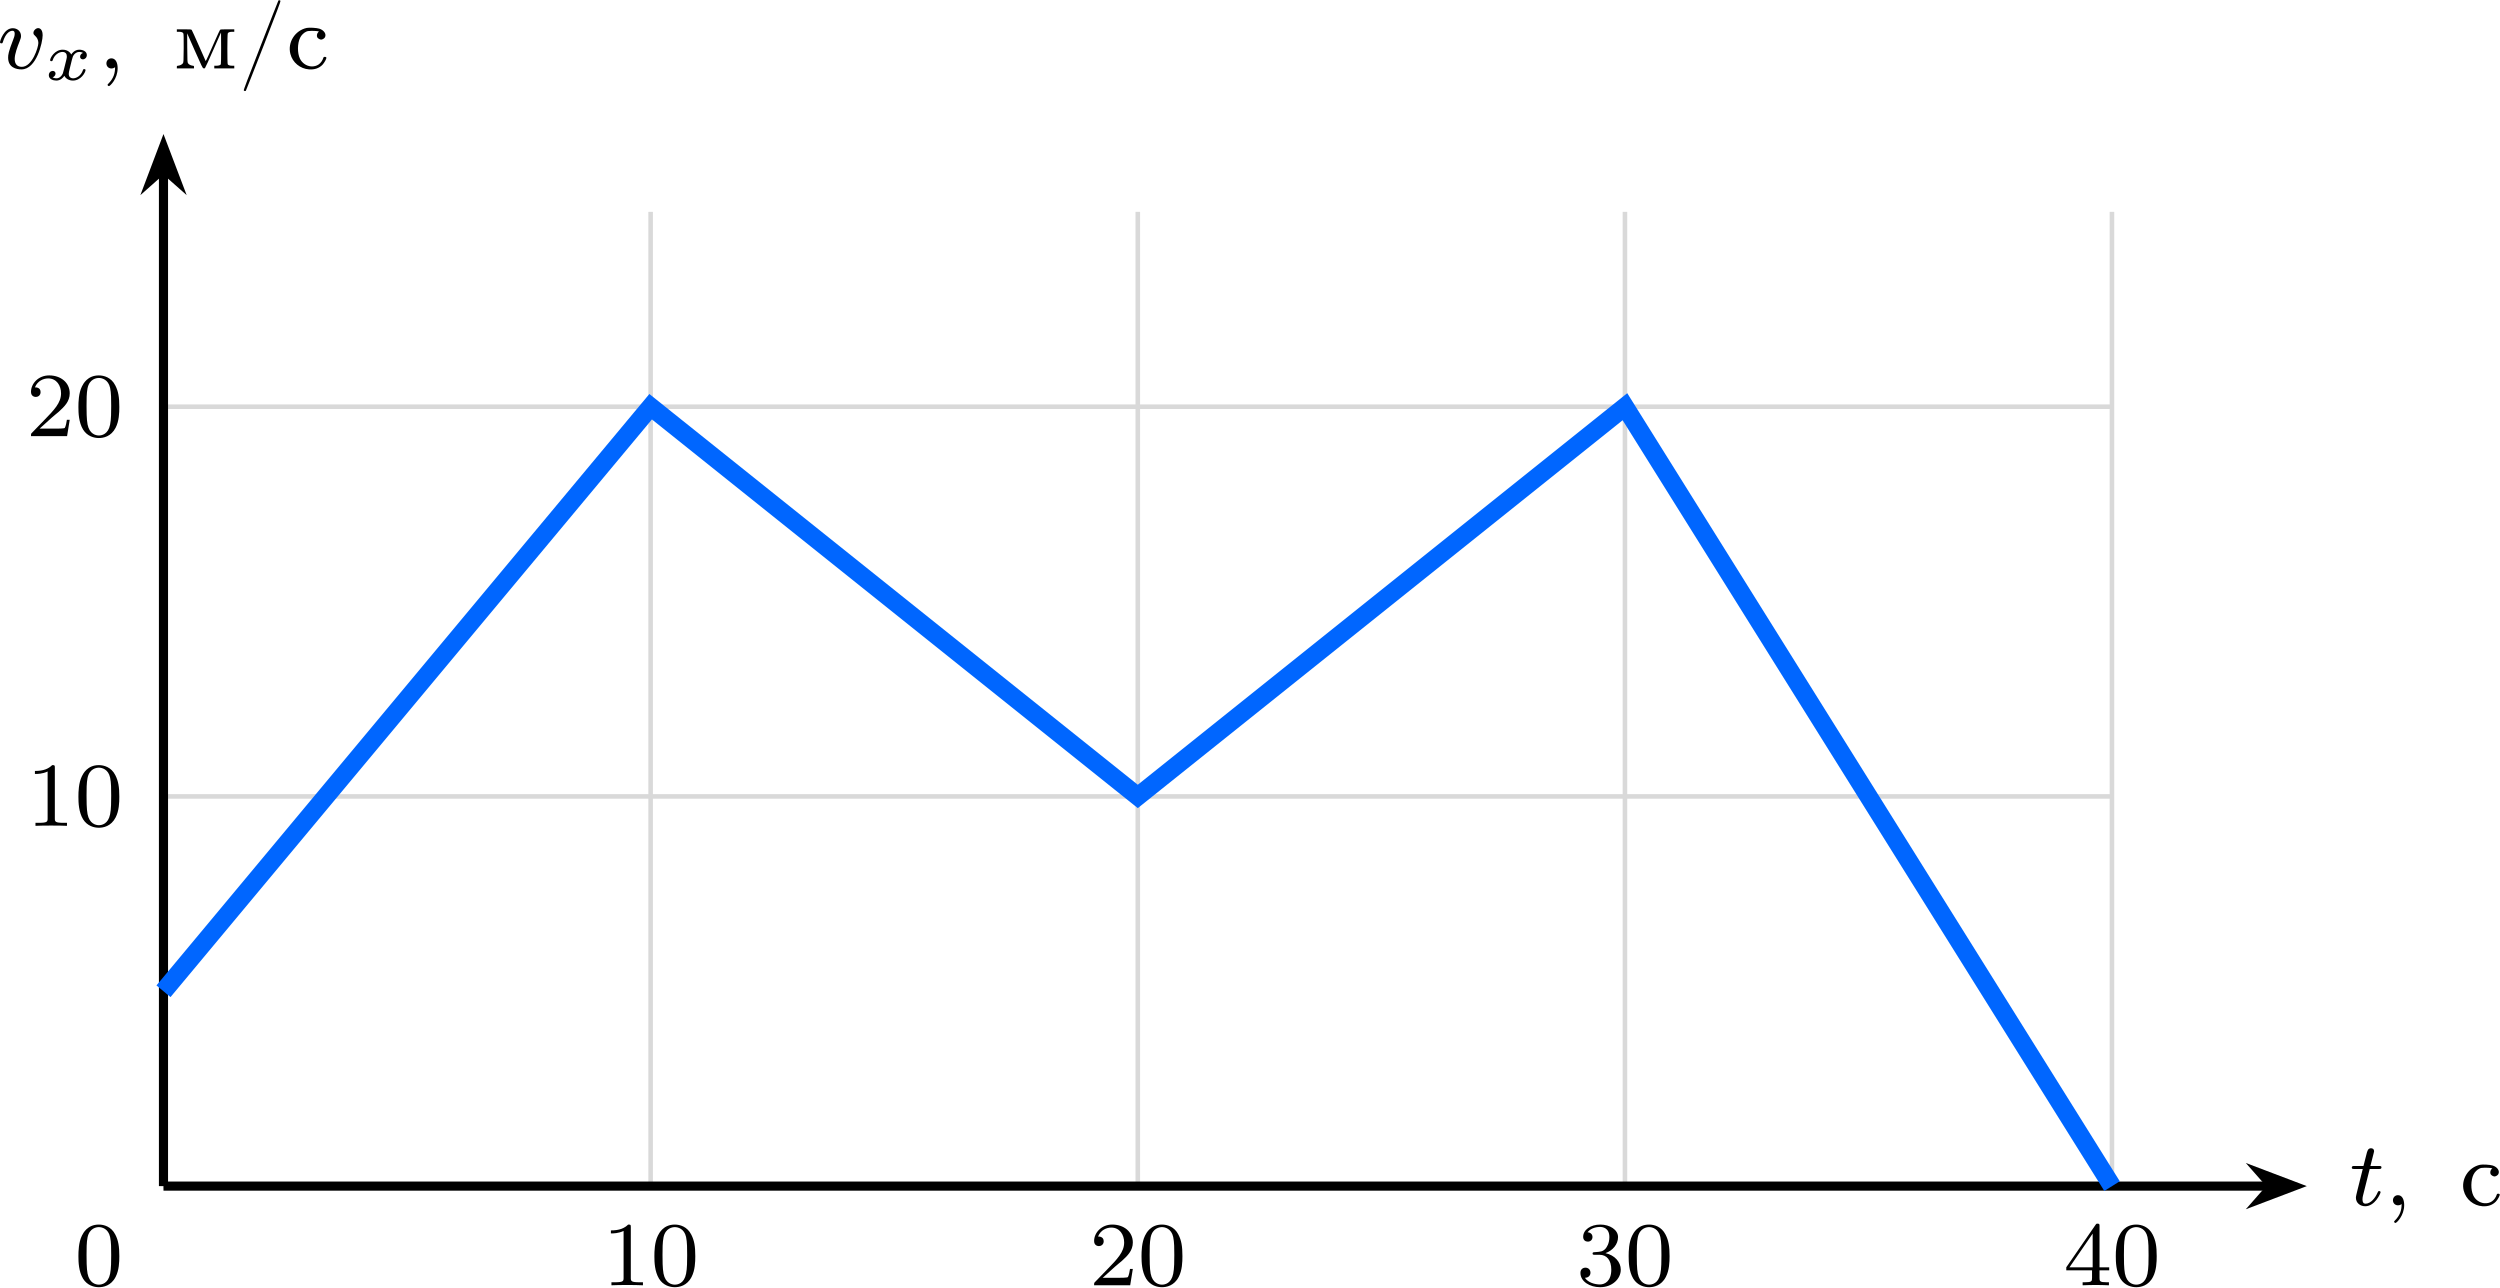
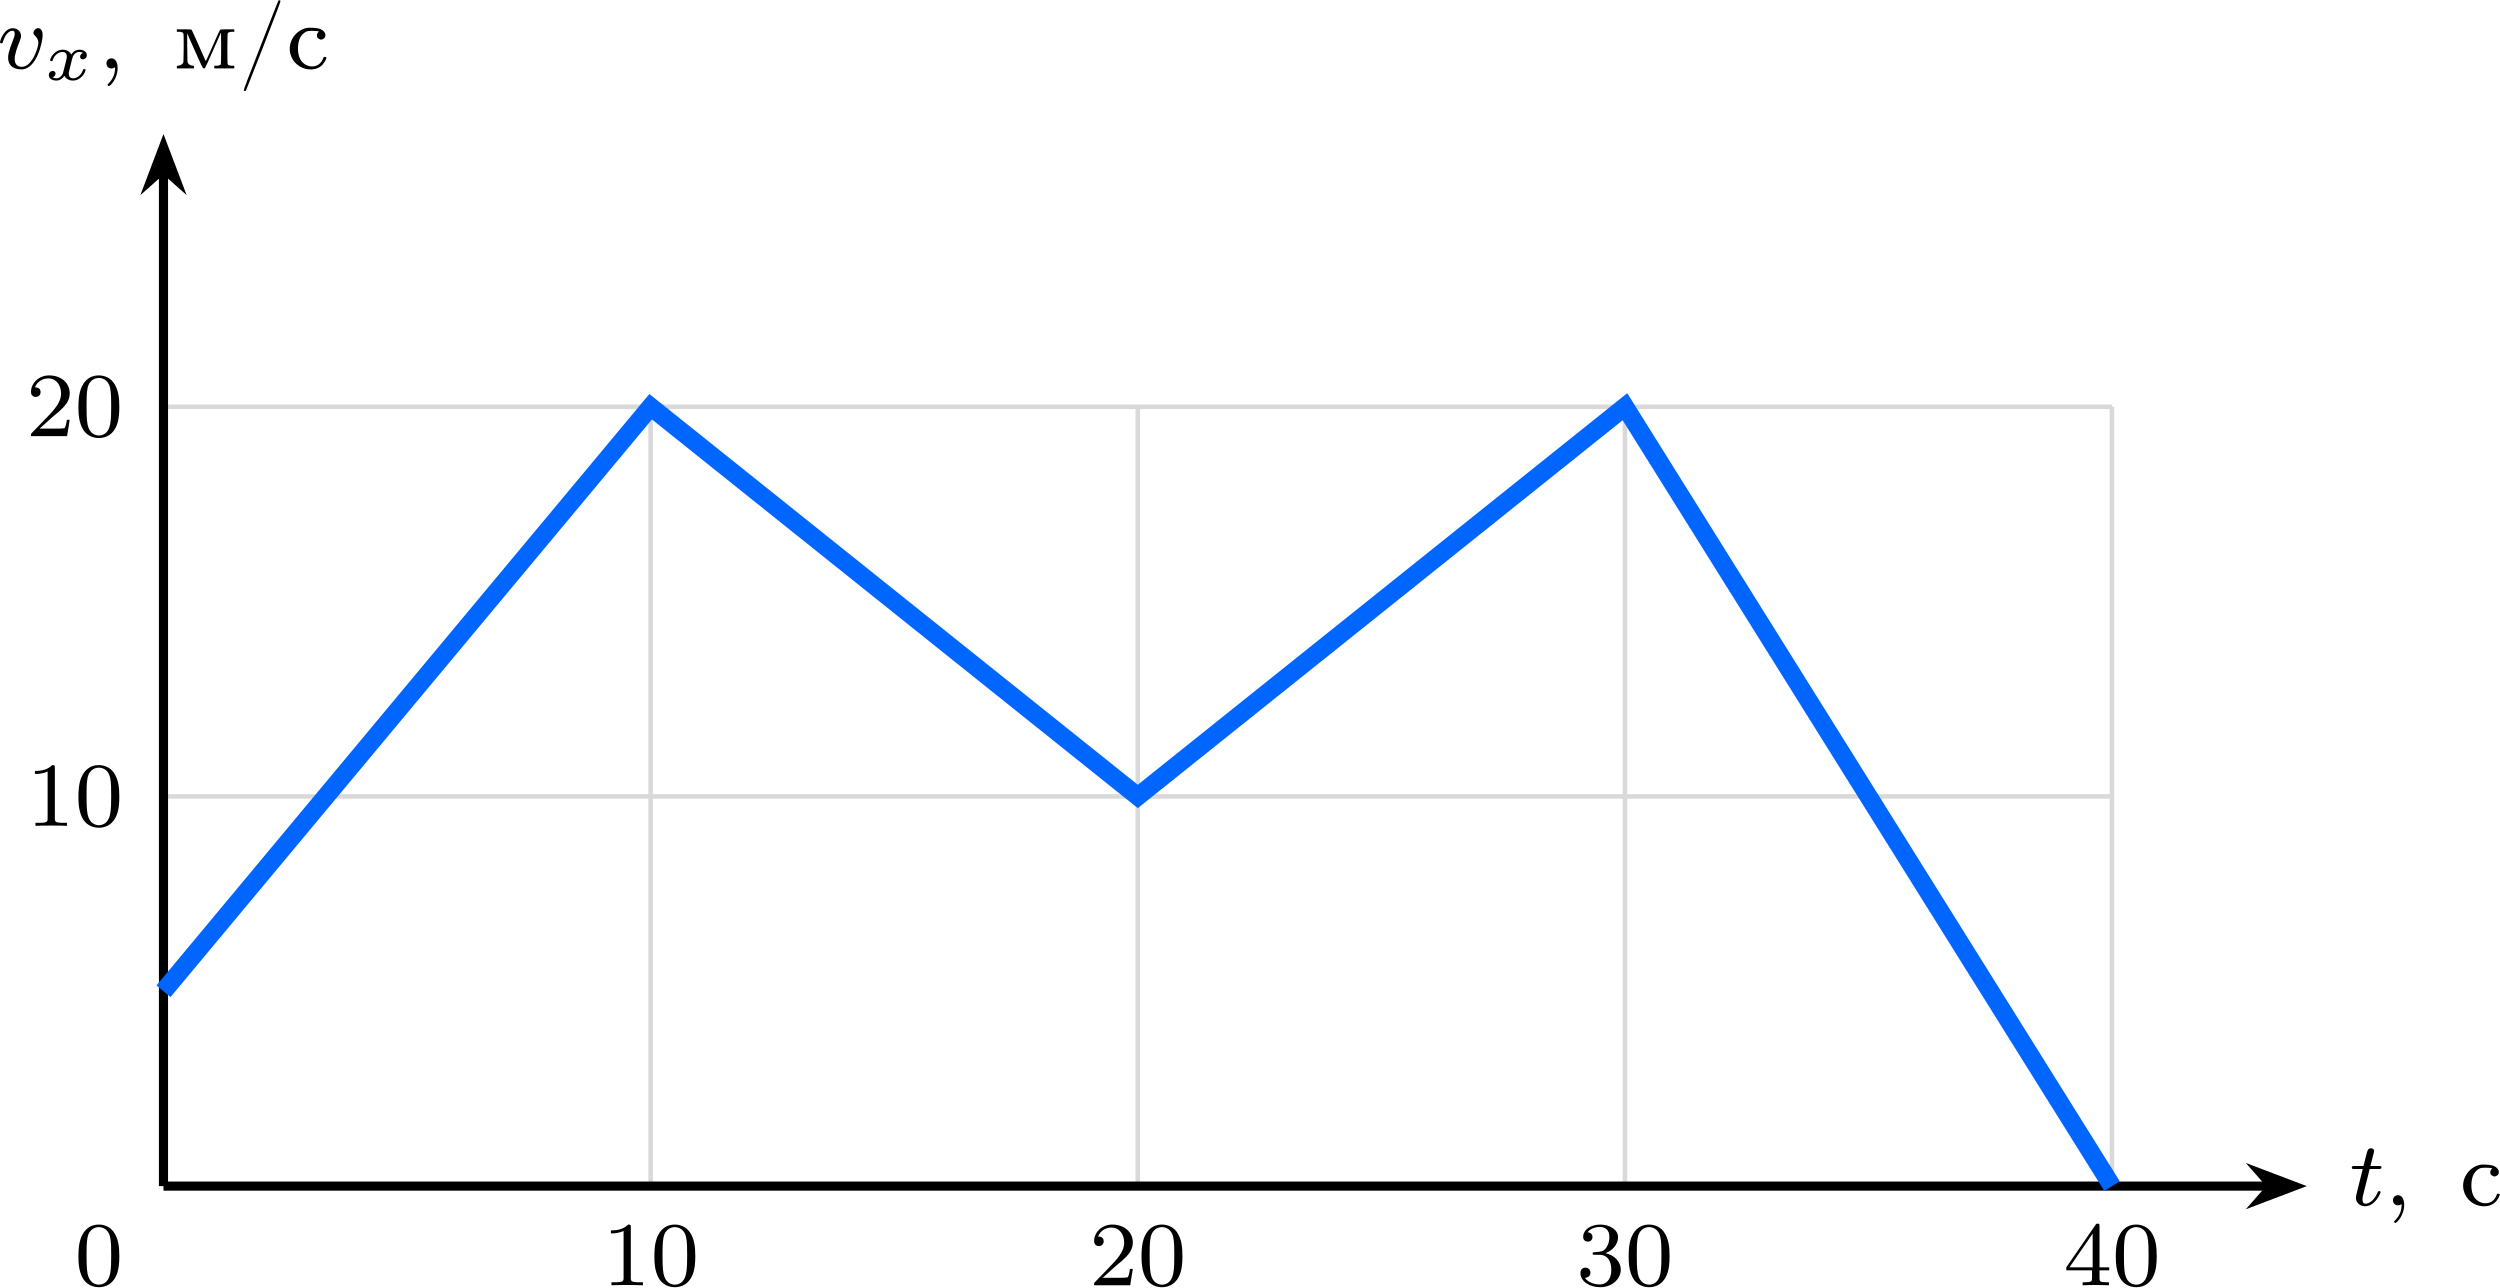
<svg xmlns="http://www.w3.org/2000/svg" xmlns:xlink="http://www.w3.org/1999/xlink" version="1.1" width="283.666pt" height="146.055pt" viewBox="-66.449 -66.69 218.205 112.35">
  <defs>
    <path id="g2-48" d="M3.897-2.542C3.897-3.395 3.81-3.913 3.547-4.423C3.196-5.125 2.55-5.3 2.112-5.3C1.108-5.3 .741-4.551 .63-4.328C.343-3.746 .327-2.957 .327-2.542C.327-2.016 .351-1.211 .733-.574C1.1 .016 1.69 .167 2.112 .167C2.495 .167 3.18 .048 3.579-.741C3.873-1.315 3.897-2.024 3.897-2.542ZM2.112-.056C1.841-.056 1.291-.183 1.124-1.02C1.036-1.474 1.036-2.224 1.036-2.638C1.036-3.188 1.036-3.746 1.124-4.184C1.291-4.997 1.913-5.077 2.112-5.077C2.383-5.077 2.933-4.941 3.092-4.216C3.188-3.778 3.188-3.18 3.188-2.638C3.188-2.168 3.188-1.451 3.092-1.004C2.925-.167 2.375-.056 2.112-.056Z" />
    <path id="g2-49" d="M2.503-5.077C2.503-5.292 2.487-5.3 2.271-5.3C1.945-4.981 1.522-4.79 .765-4.79V-4.527C.98-4.527 1.411-4.527 1.873-4.742V-.654C1.873-.359 1.849-.263 1.092-.263H.813V0C1.14-.024 1.825-.024 2.184-.024S3.236-.024 3.563 0V-.263H3.284C2.527-.263 2.503-.359 2.503-.654V-5.077Z" />
    <path id="g2-50" d="M2.248-1.626C2.375-1.745 2.71-2.008 2.837-2.12C3.332-2.574 3.802-3.013 3.802-3.738C3.802-4.686 3.005-5.3 2.008-5.3C1.052-5.3 .422-4.575 .422-3.866C.422-3.475 .733-3.419 .845-3.419C1.012-3.419 1.259-3.539 1.259-3.842C1.259-4.256 .861-4.256 .765-4.256C.996-4.838 1.53-5.037 1.921-5.037C2.662-5.037 3.045-4.407 3.045-3.738C3.045-2.909 2.463-2.303 1.522-1.339L.518-.303C.422-.215 .422-.199 .422 0H3.571L3.802-1.427H3.555C3.531-1.267 3.467-.869 3.371-.717C3.324-.654 2.718-.654 2.59-.654H1.172L2.248-1.626Z" />
    <path id="g2-51" d="M2.016-2.662C2.646-2.662 3.045-2.2 3.045-1.363C3.045-.367 2.479-.072 2.056-.072C1.618-.072 1.02-.231 .741-.654C1.028-.654 1.227-.837 1.227-1.1C1.227-1.355 1.044-1.538 .789-1.538C.574-1.538 .351-1.403 .351-1.084C.351-.327 1.164 .167 2.072 .167C3.132 .167 3.873-.566 3.873-1.363C3.873-2.024 3.347-2.63 2.534-2.805C3.164-3.029 3.634-3.571 3.634-4.208S2.917-5.3 2.088-5.3C1.235-5.3 .59-4.838 .59-4.232C.59-3.937 .789-3.81 .996-3.81C1.243-3.81 1.403-3.985 1.403-4.216C1.403-4.511 1.148-4.623 .972-4.631C1.307-5.069 1.921-5.093 2.064-5.093C2.271-5.093 2.877-5.029 2.877-4.208C2.877-3.65 2.646-3.316 2.534-3.188C2.295-2.941 2.112-2.925 1.626-2.893C1.474-2.885 1.411-2.877 1.411-2.774C1.411-2.662 1.482-2.662 1.618-2.662H2.016Z" />
    <path id="g2-52" d="M3.14-5.157C3.14-5.316 3.14-5.38 2.973-5.38C2.869-5.38 2.861-5.372 2.782-5.26L.239-1.57V-1.307H2.487V-.646C2.487-.351 2.463-.263 1.849-.263H1.666V0C2.343-.024 2.359-.024 2.813-.024S3.284-.024 3.961 0V-.263H3.778C3.164-.263 3.14-.351 3.14-.646V-1.307H3.985V-1.57H3.14V-5.157ZM2.542-4.511V-1.57H.518L2.542-4.511Z" />
    <path id="g0-120" d="M3.365-2.349C3.156-2.289 3.108-2.116 3.108-2.026C3.108-1.835 3.264-1.793 3.347-1.793C3.521-1.793 3.694-1.937 3.694-2.17C3.694-2.493 3.341-2.636 3.037-2.636C2.642-2.636 2.403-2.331 2.337-2.218C2.26-2.367 2.032-2.636 1.584-2.636C.897-2.636 .49-1.925 .49-1.716C.49-1.686 .514-1.632 .598-1.632S.699-1.668 .717-1.722C.867-2.206 1.273-2.439 1.566-2.439S1.949-2.248 1.949-2.05C1.949-1.979 1.949-1.925 1.901-1.739C1.763-1.184 1.632-.64 1.602-.568C1.512-.341 1.297-.137 1.046-.137C1.01-.137 .843-.137 .705-.227C.938-.305 .962-.502 .962-.55C.962-.705 .843-.783 .723-.783C.556-.783 .377-.652 .377-.406C.377-.066 .753 .06 1.034 .06C1.375 .06 1.62-.173 1.733-.359C1.853-.108 2.14 .06 2.481 .06C3.186 .06 3.581-.664 3.581-.861C3.581-.873 3.575-.944 3.467-.944C3.383-.944 3.371-.903 3.353-.849C3.18-.329 2.756-.137 2.505-.137C2.277-.137 2.116-.269 2.116-.52C2.116-.634 2.146-.765 2.2-.974L2.391-1.751C2.451-1.985 2.481-2.092 2.606-2.236C2.69-2.325 2.833-2.439 3.025-2.439C3.055-2.439 3.234-2.439 3.365-2.349Z" />
    <path id="g3-47" d="M3.515-5.93C3.499-5.906 2.805-4.144 1.977-2.008C.797 1.012 .47 1.873 .494 1.913C.534 1.977 .638 1.993 .677 1.937C.693 1.921 1.387 .151 2.216-1.969C3.395-4.997 3.722-5.866 3.698-5.898C3.658-5.962 3.555-5.978 3.515-5.93Z" />
    <path id="g3-236" d="M.295-3.308V-3.204H.454C.693-3.204 .821-3.156 .861-3.061C.893-3.005 .893-2.63 .893-1.761C.885-.654 .877-.542 .829-.462C.749-.351 .606-.271 .438-.247C.295-.231 .295-.223 .295-.12V-.008H1.044H1.793V-.12C1.793-.223 1.793-.231 1.65-.247C1.482-.271 1.339-.351 1.267-.462C1.219-.542 1.211-.654 1.203-1.809L1.196-3.068L1.865-1.554C2.455-.215 2.542-.04 2.614-.016C2.678 0 2.71 0 2.75-.032C2.782-.064 3.108-.773 3.475-1.618L4.152-3.148L4.16-1.801C4.16-.988 4.152-.422 4.136-.375C4.105-.287 3.961-.239 3.722-.239H3.563V-.12V-.008H4.439H5.308V-.12V-.239H5.149C4.918-.239 4.766-.287 4.734-.375C4.694-.486 4.694-2.973 4.742-3.068C4.782-3.156 4.918-3.204 5.149-3.204H5.308V-3.308V-3.419H4.71C4.224-3.419 4.105-3.411 4.065-3.371C4.041-3.347 3.858-2.949 3.65-2.479C3.443-2.016 3.172-1.403 3.053-1.132C2.933-.853 2.821-.638 2.813-.646C2.805-.662 2.534-1.267 2.216-1.993S1.618-3.332 1.594-3.363C1.554-3.411 1.482-3.419 .925-3.419H.295Z" />
    <path id="g3-241" d="M1.753-3.539C.725-3.316 .072-2.271 .327-1.275C.518-.518 1.18 .024 1.961 .08C2.447 .112 2.837-.024 3.132-.327C3.3-.51 3.491-.853 3.467-.948C3.459-1.028 3.244-1.044 3.22-.964C3.045-.422 2.646-.143 2.12-.183C1.714-.223 1.347-.478 1.164-.853C.925-1.339 .933-2.208 1.188-2.702C1.283-2.901 1.498-3.116 1.69-3.204C1.825-3.268 1.881-3.276 2.184-3.284C2.375-3.284 2.598-3.268 2.678-3.26L2.821-3.228L2.742-3.148C2.646-3.045 2.614-2.845 2.67-2.726C2.726-2.622 2.901-2.519 3.013-2.519S3.292-2.622 3.347-2.726C3.491-3.005 3.26-3.347 2.853-3.475C2.63-3.547 1.969-3.587 1.753-3.539Z" />
    <path id="g1-59" d="M1.49-.12C1.49 .399 1.379 .853 .885 1.347C.853 1.371 .837 1.387 .837 1.427C.837 1.49 .901 1.538 .956 1.538C1.052 1.538 1.714 .909 1.714-.024C1.714-.534 1.522-.885 1.172-.885C.893-.885 .733-.662 .733-.446C.733-.223 .885 0 1.18 0C1.371 0 1.49-.112 1.49-.12Z" />
    <path id="g1-116" d="M1.761-3.172H2.542C2.694-3.172 2.79-3.172 2.79-3.324C2.79-3.435 2.686-3.435 2.55-3.435H1.825L2.112-4.567C2.144-4.686 2.144-4.726 2.144-4.734C2.144-4.902 2.016-4.981 1.881-4.981C1.61-4.981 1.554-4.766 1.467-4.407L1.219-3.435H.454C.303-3.435 .199-3.435 .199-3.284C.199-3.172 .303-3.172 .438-3.172H1.156L.677-1.259C.63-1.06 .558-.781 .558-.669C.558-.191 .948 .08 1.371 .08C2.224 .08 2.71-1.044 2.71-1.14C2.71-1.227 2.638-1.243 2.59-1.243C2.503-1.243 2.495-1.211 2.439-1.092C2.279-.709 1.881-.143 1.395-.143C1.227-.143 1.132-.255 1.132-.518C1.132-.669 1.156-.757 1.18-.861L1.761-3.172Z" />
    <path id="g1-118" d="M3.961-2.901C3.961-3.523 3.602-3.523 3.571-3.523C3.379-3.523 3.156-3.316 3.156-3.108C3.156-2.981 3.22-2.925 3.292-2.861C3.475-2.702 3.587-2.479 3.587-2.224C3.587-1.857 3.061-.143 2.144-.143C1.801-.143 1.522-.327 1.522-.829C1.522-1.267 1.761-1.897 1.953-2.375C2.048-2.63 2.072-2.694 2.072-2.837C2.072-3.268 1.722-3.515 1.355-3.515C.566-3.515 .239-2.391 .239-2.295C.239-2.224 .295-2.192 .359-2.192C.462-2.192 .47-2.24 .494-2.319C.701-3.013 1.044-3.292 1.331-3.292C1.451-3.292 1.522-3.22 1.522-3.029C1.522-2.845 1.451-2.662 1.371-2.463C.98-1.459 .948-1.196 .948-.948C.948-.08 1.658 .08 2.112 .08C3.435 .08 3.961-2.295 3.961-2.901Z" />
  </defs>
  <g id="page1">
-     <path d="M-52.18 36.836H117.895M-52.18 2.824H117.895M-52.18-31.191H117.895M-52.18 36.836V-48.199M-9.66 36.836V-48.199M32.859 36.836V-48.199M75.379 36.836V-48.199M117.887 36.836V-48.199" stroke="#d9d9d9" fill="none" stroke-width=".399" stroke-miterlimit="10" />
+     <path d="M-52.18 36.836H117.895M-52.18 2.824H117.895M-52.18-31.184H117.895M-52.18 36.836V-31.191M-9.66 36.836V-31.191M32.859 36.836V-31.191M75.379 36.836V-31.191M117.887 36.836V-31.191" stroke="#d9d9d9" fill="none" stroke-width=".399" stroke-miterlimit="10" />
    <path d="M-52.18 36.836H131.68" stroke="#000" fill="none" stroke-width=".797" stroke-miterlimit="10" />
    <path d="M133.769 36.836L130.929 35.758L131.878 36.836L130.929 37.914Z" />
    <path d="M133.769 36.836L130.929 35.758L131.878 36.836L130.929 37.914Z" stroke="#000" fill="none" stroke-width=".797" stroke-miterlimit="10" />
    <g transform="matrix(1 0 0 1 190.7992 1.6763)">
      <use x="-52.178" y="36.837" xlink:href="#g1-116" />
      <use x="-49.12" y="36.837" xlink:href="#g1-59" />
      <use x="-42.534" y="36.837" xlink:href="#g3-241" />
    </g>
    <path d="M-52.18 36.836V-51.781" stroke="#000" fill="none" stroke-width=".797" stroke-miterlimit="10" />
    <path d="M-52.18-53.867L-53.254-51.027L-52.18-51.98L-51.102-51.027Z" />
    <path d="M-52.18-53.867L-53.254-51.027L-52.18-51.98L-51.102-51.027Z" stroke="#000" fill="none" stroke-width=".797" stroke-miterlimit="10" />
    <g transform="matrix(1 0 0 1 -14.5098 -97.5501)">
      <use x="-52.178" y="36.837" xlink:href="#g1-118" />
      <use x="-48.055" y="37.833" xlink:href="#g0-120" />
      <use x="-43.385" y="36.837" xlink:href="#g1-59" />
      <use x="-36.799" y="36.837" xlink:href="#g3-236" />
      <use x="-31.155" y="36.837" xlink:href="#g3-47" />
      <use x="-26.922" y="36.837" xlink:href="#g3-241" />
    </g>
    <g transform="matrix(1 0 0 1 -11.9875 -65.4613)">
      <use x="-52.178" y="36.837" xlink:href="#g2-50" />
      <use x="-47.944" y="36.837" xlink:href="#g2-48" />
    </g>
    <g transform="matrix(1 0 0 1 -11.9875 -31.44655)">
      <use x="-52.178" y="36.837" xlink:href="#g2-49" />
      <use x="-47.944" y="36.837" xlink:href="#g2-48" />
    </g>
    <g transform="matrix(1 0 0 1 -7.7532 8.6553)">
      <use x="-52.178" y="36.837" xlink:href="#g2-48" />
    </g>
    <g transform="matrix(1 0 0 1 38.2842 8.6553)">
      <use x="-52.178" y="36.837" xlink:href="#g2-49" />
      <use x="-47.944" y="36.837" xlink:href="#g2-48" />
    </g>
    <g transform="matrix(1 0 0 1 80.8026 8.6553)">
      <use x="-52.178" y="36.837" xlink:href="#g2-50" />
      <use x="-47.944" y="36.837" xlink:href="#g2-48" />
    </g>
    <g transform="matrix(1 0 0 1 123.321 8.6553)">
      <use x="-52.178" y="36.837" xlink:href="#g2-51" />
      <use x="-47.944" y="36.837" xlink:href="#g2-48" />
    </g>
    <g transform="matrix(1 0 0 1 165.8392 8.6553)">
      <use x="-52.178" y="36.837" xlink:href="#g2-52" />
      <use x="-47.944" y="36.837" xlink:href="#g2-48" />
    </g>
    <path d="M-52.18 19.828L-9.66-31.191L32.859 2.824L75.379-31.191L117.895 36.836" stroke="#06f" fill="none" stroke-width="1.594" stroke-miterlimit="10" />
  </g>
</svg>
